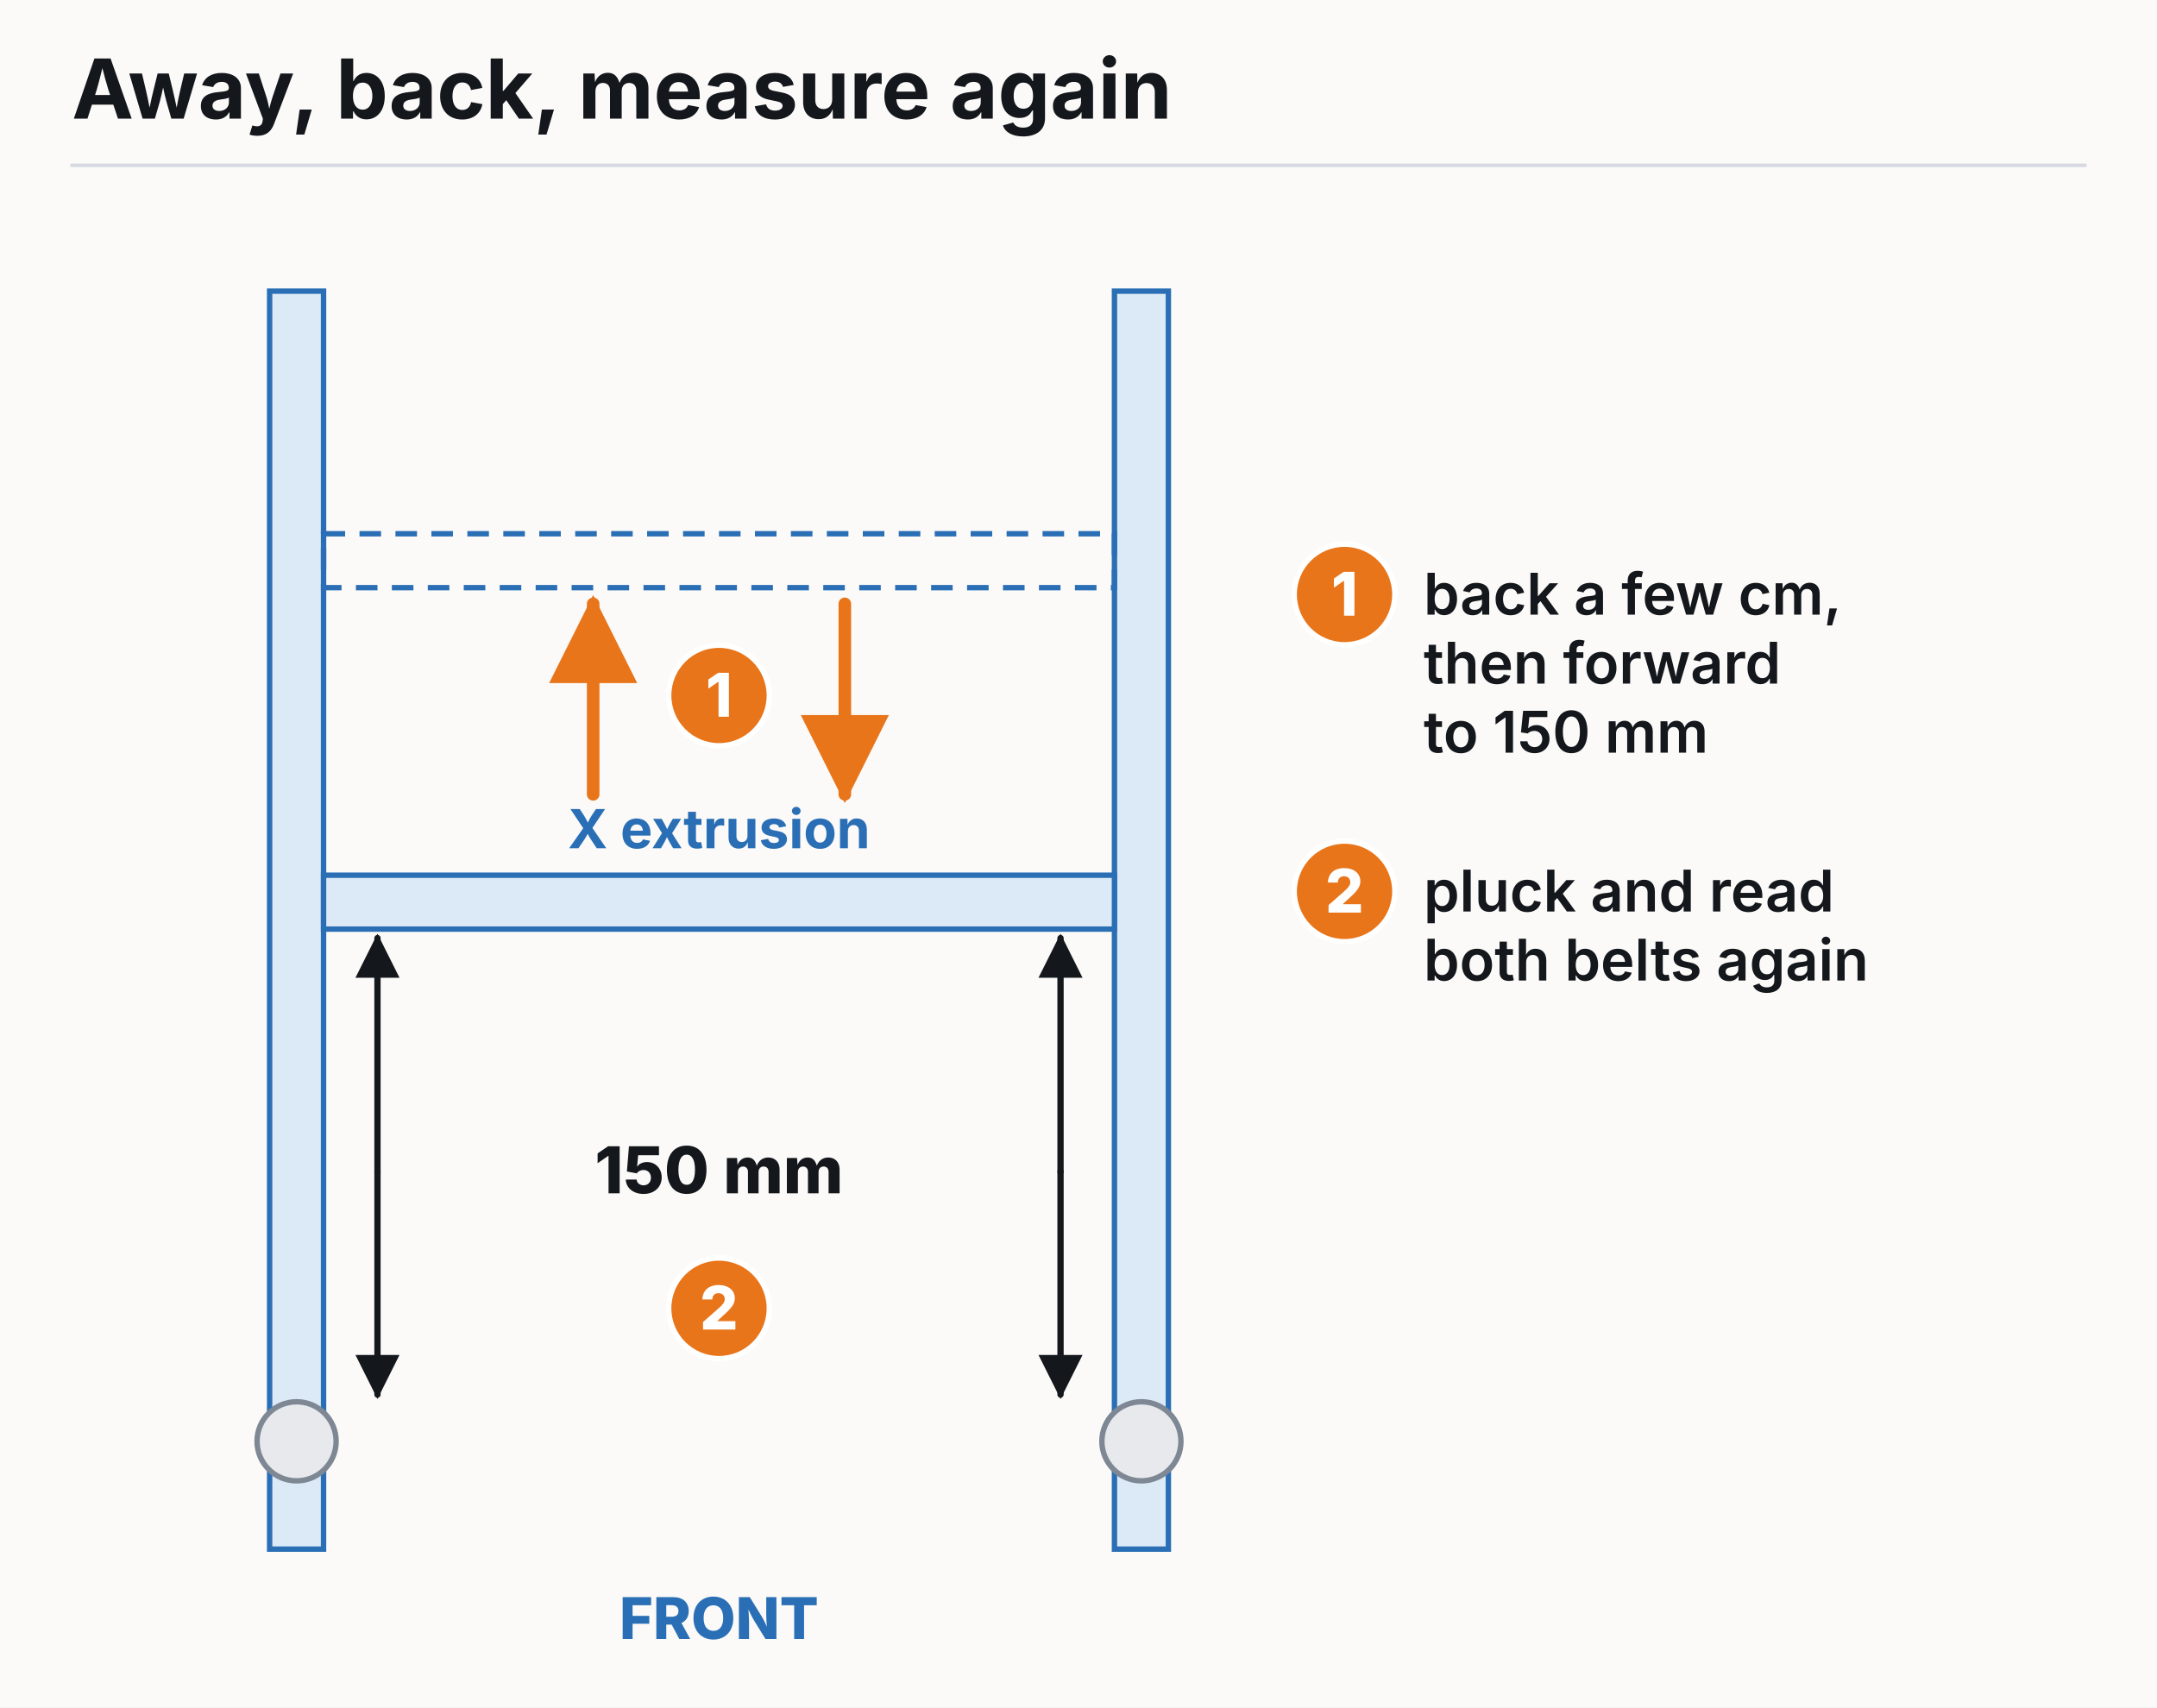
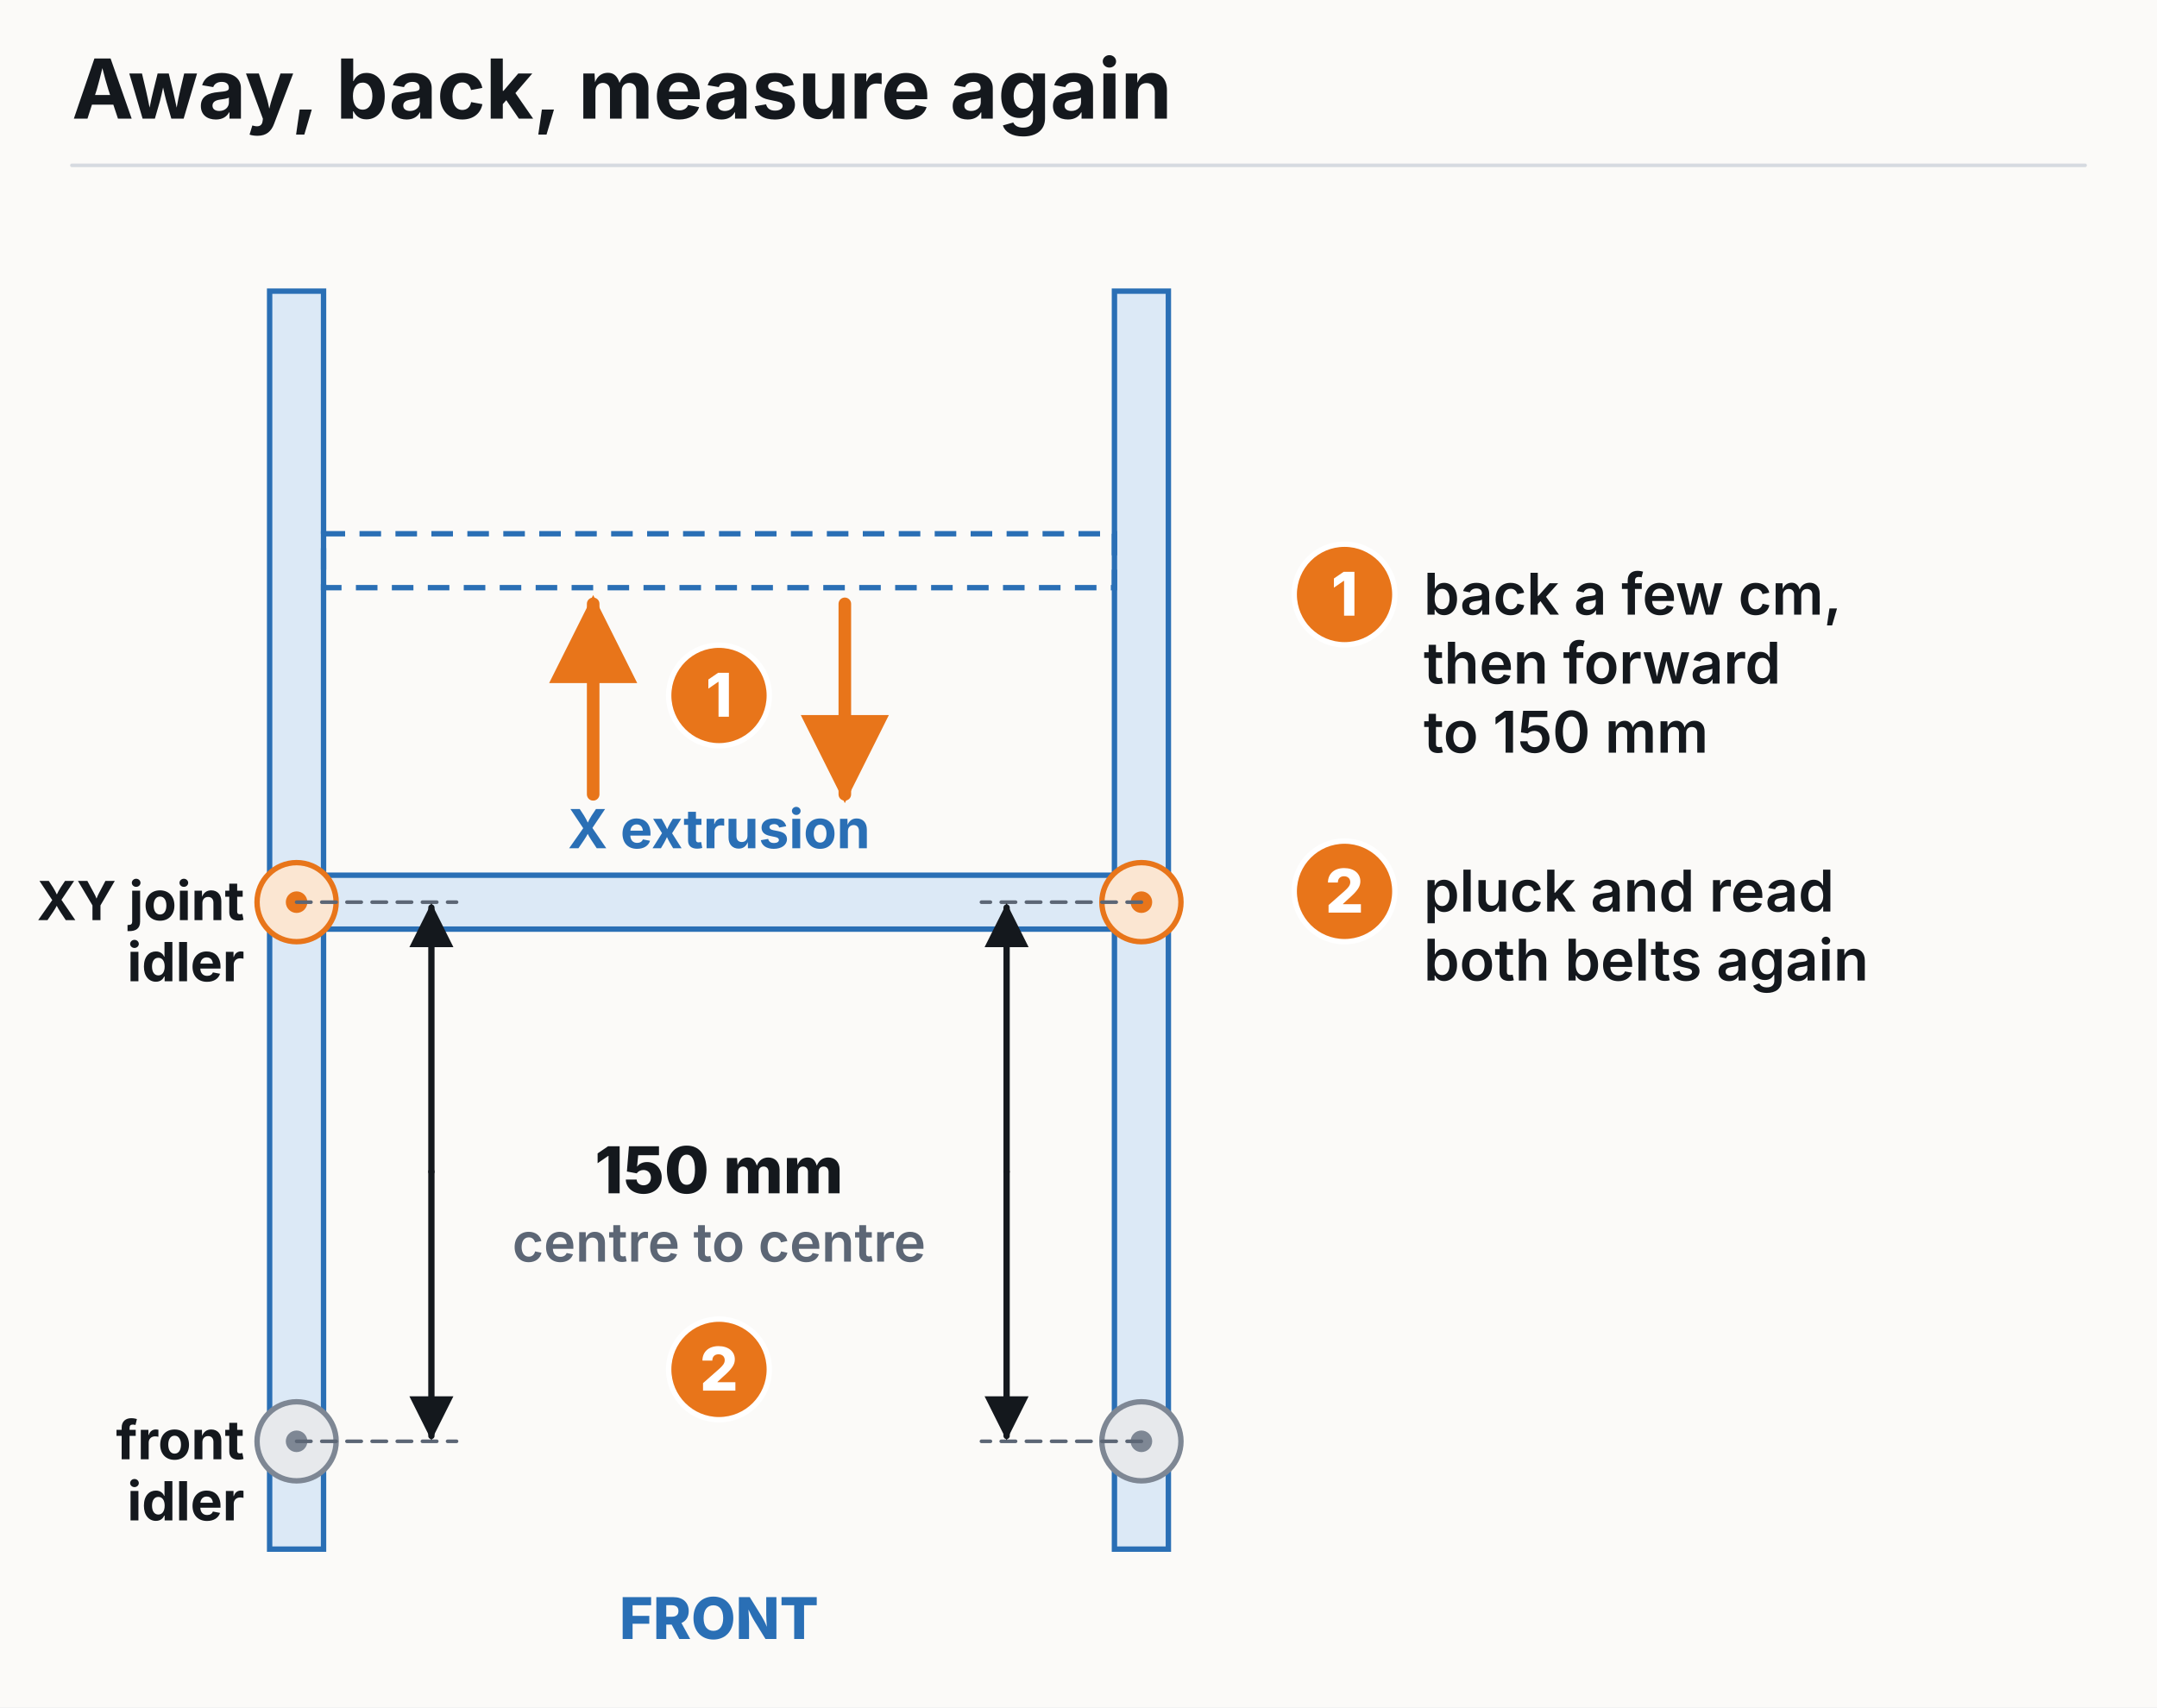
<svg xmlns="http://www.w3.org/2000/svg" viewBox="0 0 1200 950" width="1200" height="950" role="img" aria-label="Move the gantry away, return to the 150 mm span, measure again" style="color:#14181D">
  <defs>
    <marker id="arw" viewBox="0 0 10 10" refX="9" refY="5" markerWidth="7" markerHeight="7" orient="auto-start-reverse">
      <path d="M0,0 L10,5 L0,10 z" fill="#14181D" />
    </marker>
    <marker id="arwm" viewBox="0 0 10 10" refX="9" refY="5" markerWidth="7" markerHeight="7" orient="auto-start-reverse">
      <path d="M0,0 L10,5 L0,10 z" fill="#5C6675" />
    </marker>
    <marker id="arwa" viewBox="0 0 10 10" refX="9" refY="5" markerWidth="6.5" markerHeight="6.5" orient="auto-start-reverse">
      <path d="M0,0 L10,5 L0,10 z" fill="#0E8F86" />
    </marker>
    <marker id="arwb" viewBox="0 0 10 10" refX="9" refY="5" markerWidth="6.5" markerHeight="6.5" orient="auto-start-reverse">
      <path d="M0,0 L10,5 L0,10 z" fill="#7A4FD6" />
    </marker>
    <marker id="arwo" viewBox="0 0 10 10" refX="9" refY="5" markerWidth="7" markerHeight="7" orient="auto-start-reverse">
      <path d="M0,0 L10,5 L0,10 z" fill="#E8751A" />
    </marker>
    <marker id="arwr" viewBox="0 0 10 10" refX="9" refY="5" markerWidth="7" markerHeight="7" orient="auto-start-reverse">
      <path d="M0,0 L10,5 L0,10 z" fill="#C0392B" />
    </marker>
    <marker id="arwg" viewBox="0 0 10 10" refX="9" refY="5" markerWidth="7" markerHeight="7" orient="auto-start-reverse">
      <path d="M0,0 L10,5 L0,10 z" fill="#2E7D32" />
    </marker>
    <pattern id="hatch" width="7" height="7" patternTransform="rotate(45)" patternUnits="userSpaceOnUse">
      <line x1="0" y1="0" x2="0" y2="7" stroke="#9AA3AF" stroke-width="2.6" />
    </pattern>
  </defs>
  <rect width="1200" height="950" fill="#FBFAF8" />
  <text x="40.0" y="66.0" font-family="Inter, -apple-system, BlinkMacSystemFont, 'Segoe UI', Roboto, 'Helvetica Neue', Arial, sans-serif" font-size="46" font-weight="700" text-anchor="start" fill="currentColor" letter-spacing="0">Away, back, measure again</text>
  <line x1="40.0" y1="92.0" x2="1160.0" y2="92.0" stroke="#D6DAE0" stroke-width="2" stroke-linecap="round" />
  <rect x="150.0" y="162.0" width="30.0" height="700.0" rx="0" fill="#DCE9F6" stroke="#2A6FB5" stroke-width="3" />
  <rect x="620.0" y="162.0" width="30.0" height="700.0" rx="0" fill="#DCE9F6" stroke="#2A6FB5" stroke-width="3" />
  <text x="400.0" y="912.0" font-family="Inter, -apple-system, BlinkMacSystemFont, 'Segoe UI', Roboto, 'Helvetica Neue', Arial, sans-serif" font-size="32" font-weight="800" text-anchor="middle" fill="#2A6FB5" letter-spacing="0">FRONT</text>
  <circle cx="165.0" cy="802.0" r="22.0" fill="#E7E9EC" stroke="#7E8794" stroke-width="3" />
  <circle cx="635.0" cy="802.0" r="22.0" fill="#E7E9EC" stroke="#7E8794" stroke-width="3" />
  <rect x="180.0" y="297.0" width="440.0" height="30.0" rx="0" fill="none" stroke="#2A6FB5" stroke-width="3" stroke-dasharray="12 8" />
  <rect x="180.0" y="487.0" width="440.0" height="30.0" rx="0" fill="#DCE9F6" stroke="#2A6FB5" stroke-width="3" />
  <text x="400.0" y="472.0" font-family="Inter, -apple-system, BlinkMacSystemFont, 'Segoe UI', Roboto, 'Helvetica Neue', Arial, sans-serif" font-size="30" font-weight="700" text-anchor="middle" fill="#2A6FB5" letter-spacing="0">X extrusion</text>
  <path d="M 330.0 442.0 L 330.0 336.0" fill="none" stroke="#E8751A" stroke-width="7" stroke-linecap="round" stroke-linejoin="round" marker-end="url(#arwo)" />
  <path d="M 470.0 336.0 L 470.0 442.0" fill="none" stroke="#E8751A" stroke-width="7" stroke-linecap="round" stroke-linejoin="round" marker-end="url(#arwo)" />
  <circle cx="400.0" cy="387.0" r="28.0" fill="#E8751A" stroke="#FFFFFF" stroke-width="3" />
  <text x="400.0" y="398.8" font-family="Inter, -apple-system, BlinkMacSystemFont, 'Segoe UI', Roboto, 'Helvetica Neue', Arial, sans-serif" font-size="33.6" font-weight="800" text-anchor="middle" fill="#FFFFFF" letter-spacing="0">1</text>
-   <path d="M 210.0 652.0 L 210.0 522.0" fill="none" stroke="#14181D" stroke-width="3.5" stroke-linecap="round" stroke-linejoin="round" marker-end="url(#arw)" />
-   <path d="M 210.0 652.0 L 210.0 776.0" fill="none" stroke="#14181D" stroke-width="3.5" stroke-linecap="round" stroke-linejoin="round" marker-end="url(#arw)" />
-   <path d="M 590.0 652.0 L 590.0 522.0" fill="none" stroke="#14181D" stroke-width="3.5" stroke-linecap="round" stroke-linejoin="round" marker-end="url(#arw)" />
-   <path d="M 590.0 652.0 L 590.0 776.0" fill="none" stroke="#14181D" stroke-width="3.5" stroke-linecap="round" stroke-linejoin="round" marker-end="url(#arw)" />
+   <circle cx="165.0" cy="502.0" r="22.0" fill="#FBE6D2" stroke="#E8751A" stroke-width="3" />
+   <circle cx="165.0" cy="502.0" r="6.0" fill="#E8751A" stroke="none" stroke-width="0" />
+   <circle cx="165.0" cy="802.0" r="6.0" fill="#7E8794" stroke="none" stroke-width="0" />
+   <circle cx="635.0" cy="502.0" r="22.0" fill="#FBE6D2" stroke="#E8751A" stroke-width="3" />
+   <circle cx="635.0" cy="502.0" r="6.0" fill="#E8751A" stroke="none" stroke-width="0" />
+   <circle cx="635.0" cy="802.0" r="6.0" fill="#7E8794" stroke="none" stroke-width="0" />
+   <text x="136.0" y="512.0" font-family="Inter, -apple-system, BlinkMacSystemFont, 'Segoe UI', Roboto, 'Helvetica Neue', Arial, sans-serif" font-size="30" font-weight="700" text-anchor="end" fill="currentColor" letter-spacing="0">XY joint</text>
+   <text x="136.0" y="546.0" font-family="Inter, -apple-system, BlinkMacSystemFont, 'Segoe UI', Roboto, 'Helvetica Neue', Arial, sans-serif" font-size="30" font-weight="700" text-anchor="end" fill="currentColor" letter-spacing="0">idler</text>
+   <text x="136.0" y="812.0" font-family="Inter, -apple-system, BlinkMacSystemFont, 'Segoe UI', Roboto, 'Helvetica Neue', Arial, sans-serif" font-size="30" font-weight="700" text-anchor="end" fill="currentColor" letter-spacing="0">front</text>
+   <text x="136.0" y="846.0" font-family="Inter, -apple-system, BlinkMacSystemFont, 'Segoe UI', Roboto, 'Helvetica Neue', Arial, sans-serif" font-size="30" font-weight="700" text-anchor="end" fill="currentColor" letter-spacing="0">idler</text>
+   <line x1="165.0" y1="502.0" x2="254.0" y2="502.0" stroke="#5C6675" stroke-width="2" stroke-linecap="round" stroke-dasharray="8 6" />
+   <line x1="165.0" y1="802.0" x2="254.0" y2="802.0" stroke="#5C6675" stroke-width="2" stroke-linecap="round" stroke-dasharray="8 6" />
+   <path d="M 240.0 652.0 L 240.0 505.0" fill="none" stroke="#14181D" stroke-width="3.5" stroke-linecap="round" stroke-linejoin="round" marker-end="url(#arw)" />
+   <path d="M 240.0 652.0 L 240.0 799.0" fill="none" stroke="#14181D" stroke-width="3.5" stroke-linecap="round" stroke-linejoin="round" marker-end="url(#arw)" />
+   <line x1="635.0" y1="502.0" x2="546.0" y2="502.0" stroke="#5C6675" stroke-width="2" stroke-linecap="round" stroke-dasharray="8 6" />
+   <line x1="635.0" y1="802.0" x2="546.0" y2="802.0" stroke="#5C6675" stroke-width="2" stroke-linecap="round" stroke-dasharray="8 6" />
+   <path d="M 560.0 652.0 L 560.0 505.0" fill="none" stroke="#14181D" stroke-width="3.5" stroke-linecap="round" stroke-linejoin="round" marker-end="url(#arw)" />
+   <path d="M 560.0 652.0 L 560.0 799.0" fill="none" stroke="#14181D" stroke-width="3.5" stroke-linecap="round" stroke-linejoin="round" marker-end="url(#arw)" />
  <text x="400.0" y="664.0" font-family="Inter, -apple-system, BlinkMacSystemFont, 'Segoe UI', Roboto, 'Helvetica Neue', Arial, sans-serif" font-size="36" font-weight="800" text-anchor="middle" fill="currentColor" letter-spacing="0">150 mm</text>
-   <circle cx="400.0" cy="728.0" r="28.0" fill="#E8751A" stroke="#FFFFFF" stroke-width="3" />
-   <text x="400.0" y="739.8" font-family="Inter, -apple-system, BlinkMacSystemFont, 'Segoe UI', Roboto, 'Helvetica Neue', Arial, sans-serif" font-size="33.6" font-weight="800" text-anchor="middle" fill="#FFFFFF" letter-spacing="0">2</text>
+   <text x="400.0" y="702.0" font-family="Inter, -apple-system, BlinkMacSystemFont, 'Segoe UI', Roboto, 'Helvetica Neue', Arial, sans-serif" font-size="30" font-weight="600" text-anchor="middle" fill="#5C6675" letter-spacing="0">centre to centre</text>
+   <circle cx="400.0" cy="762.0" r="28.0" fill="#E8751A" stroke="#FFFFFF" stroke-width="3" />
+   <text x="400.0" y="773.8" font-family="Inter, -apple-system, BlinkMacSystemFont, 'Segoe UI', Roboto, 'Helvetica Neue', Arial, sans-serif" font-size="33.6" font-weight="800" text-anchor="middle" fill="#FFFFFF" letter-spacing="0">2</text>
  <circle cx="748.0" cy="330.8" r="28.0" fill="#E8751A" stroke="#FFFFFF" stroke-width="3" />
  <text x="748.0" y="342.6" font-family="Inter, -apple-system, BlinkMacSystemFont, 'Segoe UI', Roboto, 'Helvetica Neue', Arial, sans-serif" font-size="33.6" font-weight="800" text-anchor="middle" fill="#FFFFFF" letter-spacing="0">1</text>
  <text x="792.0" y="342.0" font-family="Inter, -apple-system, BlinkMacSystemFont, 'Segoe UI', Roboto, 'Helvetica Neue', Arial, sans-serif" font-size="32" font-weight="600" text-anchor="start" fill="currentColor" letter-spacing="0">back a few cm,</text>
  <text x="792.0" y="380.4" font-family="Inter, -apple-system, BlinkMacSystemFont, 'Segoe UI', Roboto, 'Helvetica Neue', Arial, sans-serif" font-size="32" font-weight="600" text-anchor="start" fill="currentColor" letter-spacing="0">then forward</text>
  <text x="792.0" y="418.8" font-family="Inter, -apple-system, BlinkMacSystemFont, 'Segoe UI', Roboto, 'Helvetica Neue', Arial, sans-serif" font-size="32" font-weight="600" text-anchor="start" fill="currentColor" letter-spacing="0">to 150 mm</text>
  <circle cx="748.0" cy="496.0" r="28.0" fill="#E8751A" stroke="#FFFFFF" stroke-width="3" />
  <text x="748.0" y="507.8" font-family="Inter, -apple-system, BlinkMacSystemFont, 'Segoe UI', Roboto, 'Helvetica Neue', Arial, sans-serif" font-size="33.6" font-weight="800" text-anchor="middle" fill="#FFFFFF" letter-spacing="0">2</text>
  <text x="792.0" y="507.2" font-family="Inter, -apple-system, BlinkMacSystemFont, 'Segoe UI', Roboto, 'Helvetica Neue', Arial, sans-serif" font-size="32" font-weight="600" text-anchor="start" fill="currentColor" letter-spacing="0">pluck and read</text>
  <text x="792.0" y="545.6" font-family="Inter, -apple-system, BlinkMacSystemFont, 'Segoe UI', Roboto, 'Helvetica Neue', Arial, sans-serif" font-size="32" font-weight="600" text-anchor="start" fill="currentColor" letter-spacing="0">both belts again</text>
</svg>
